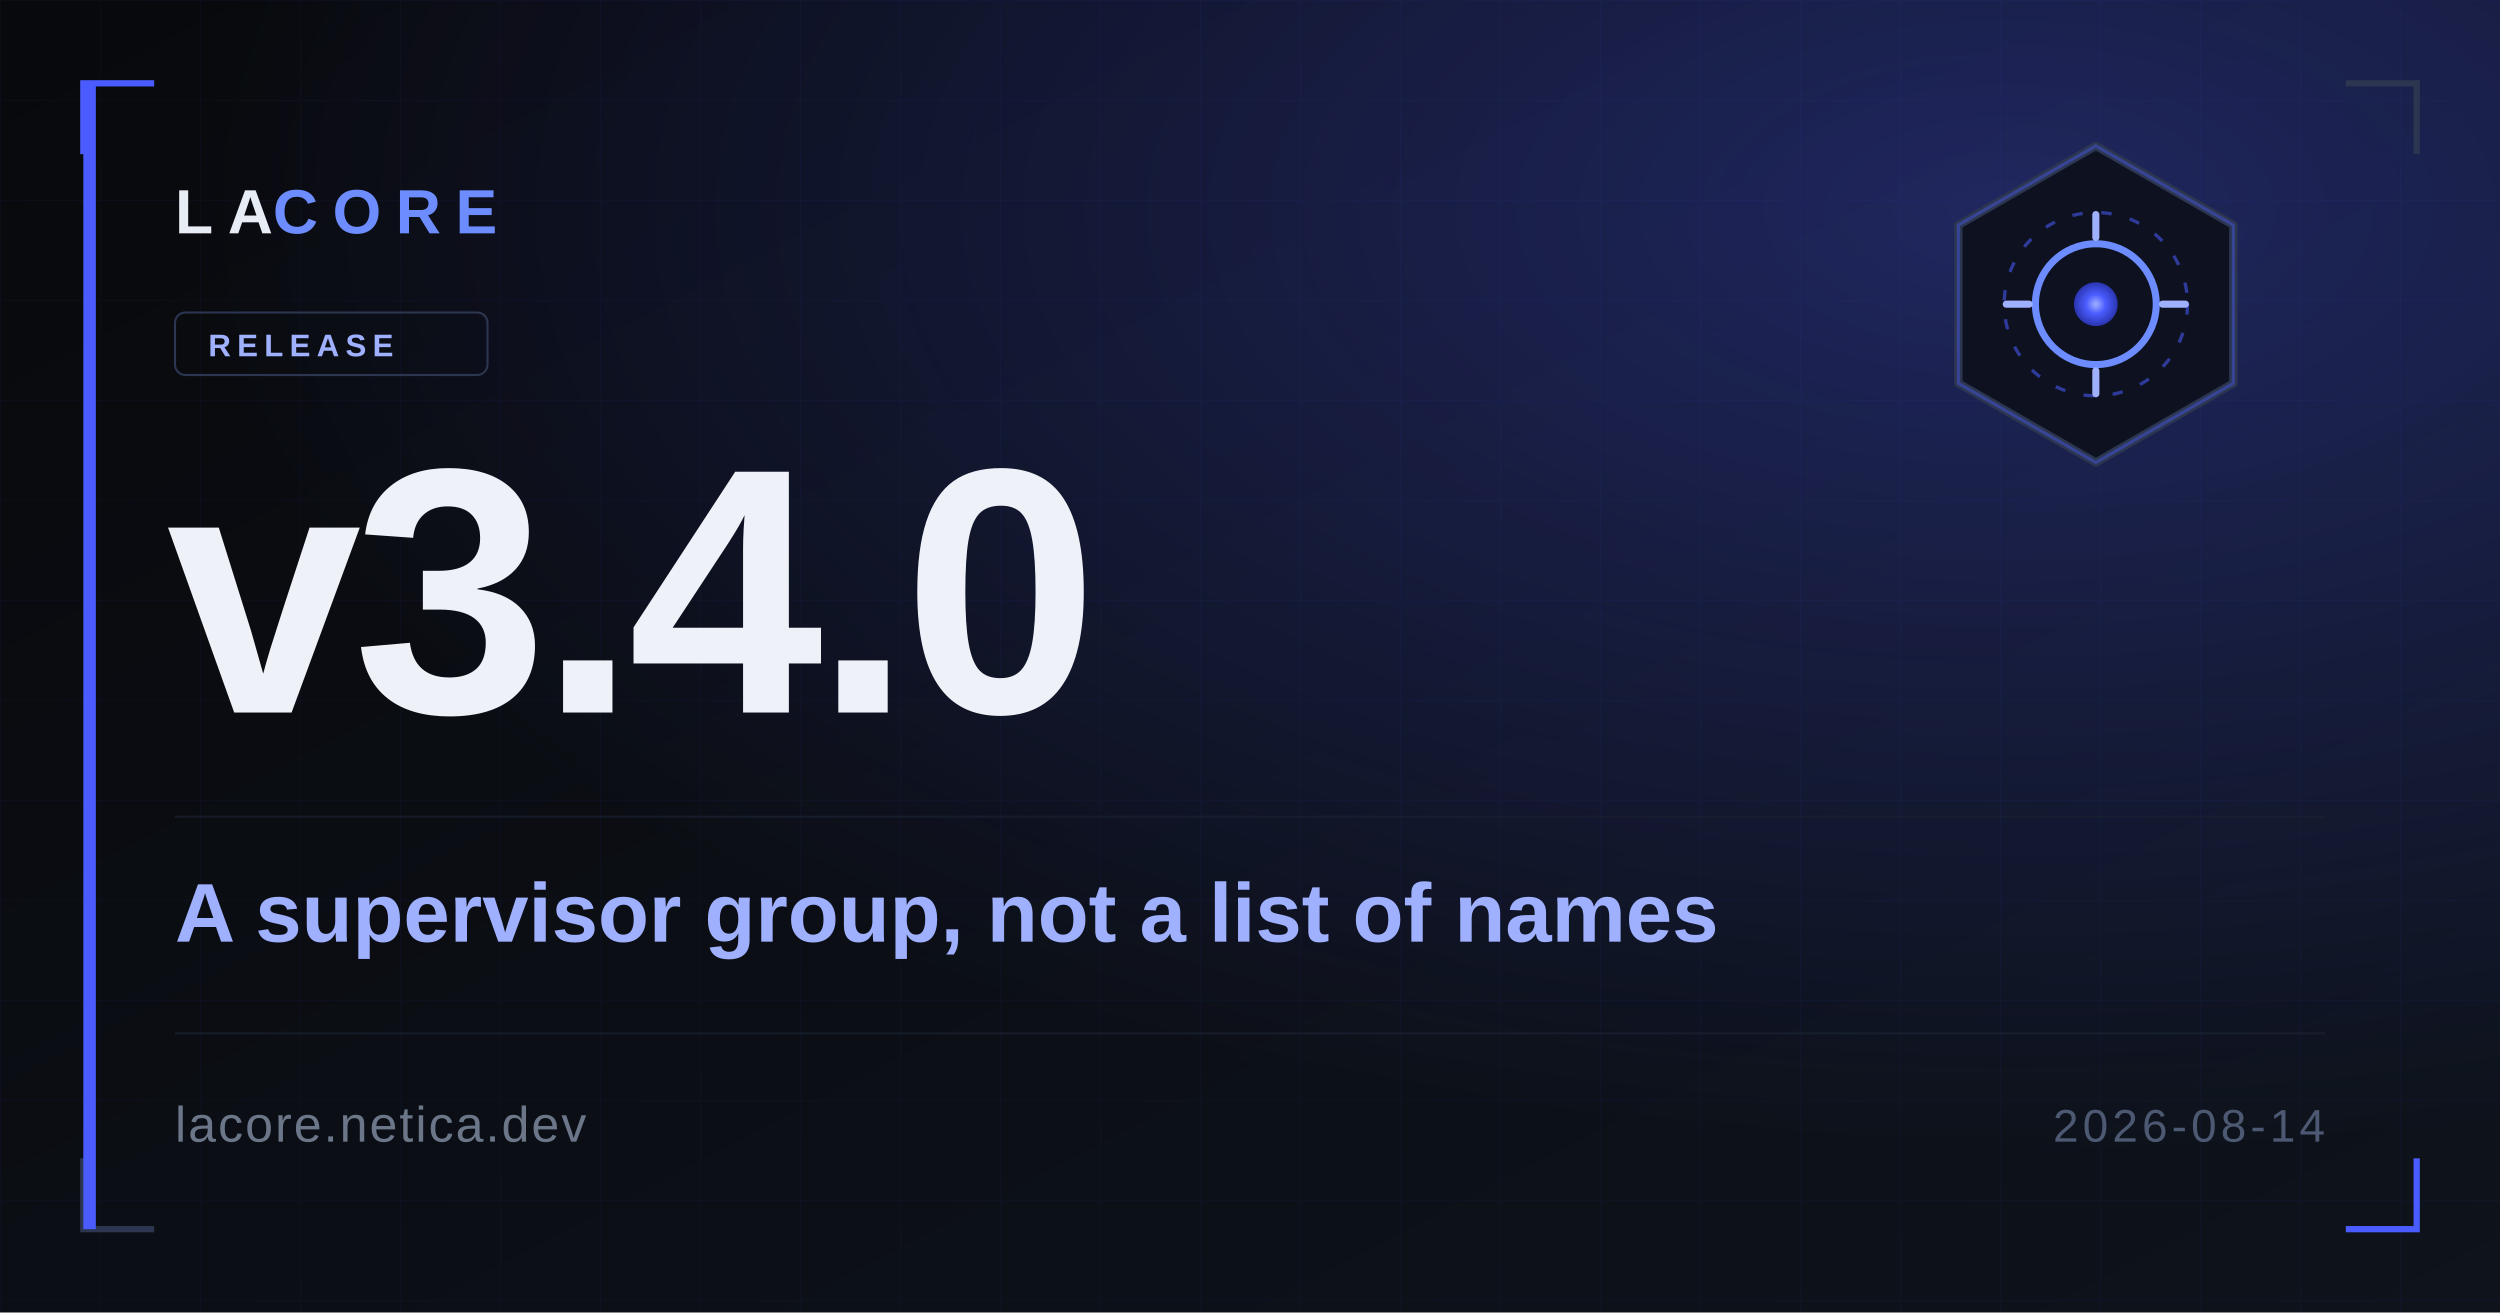
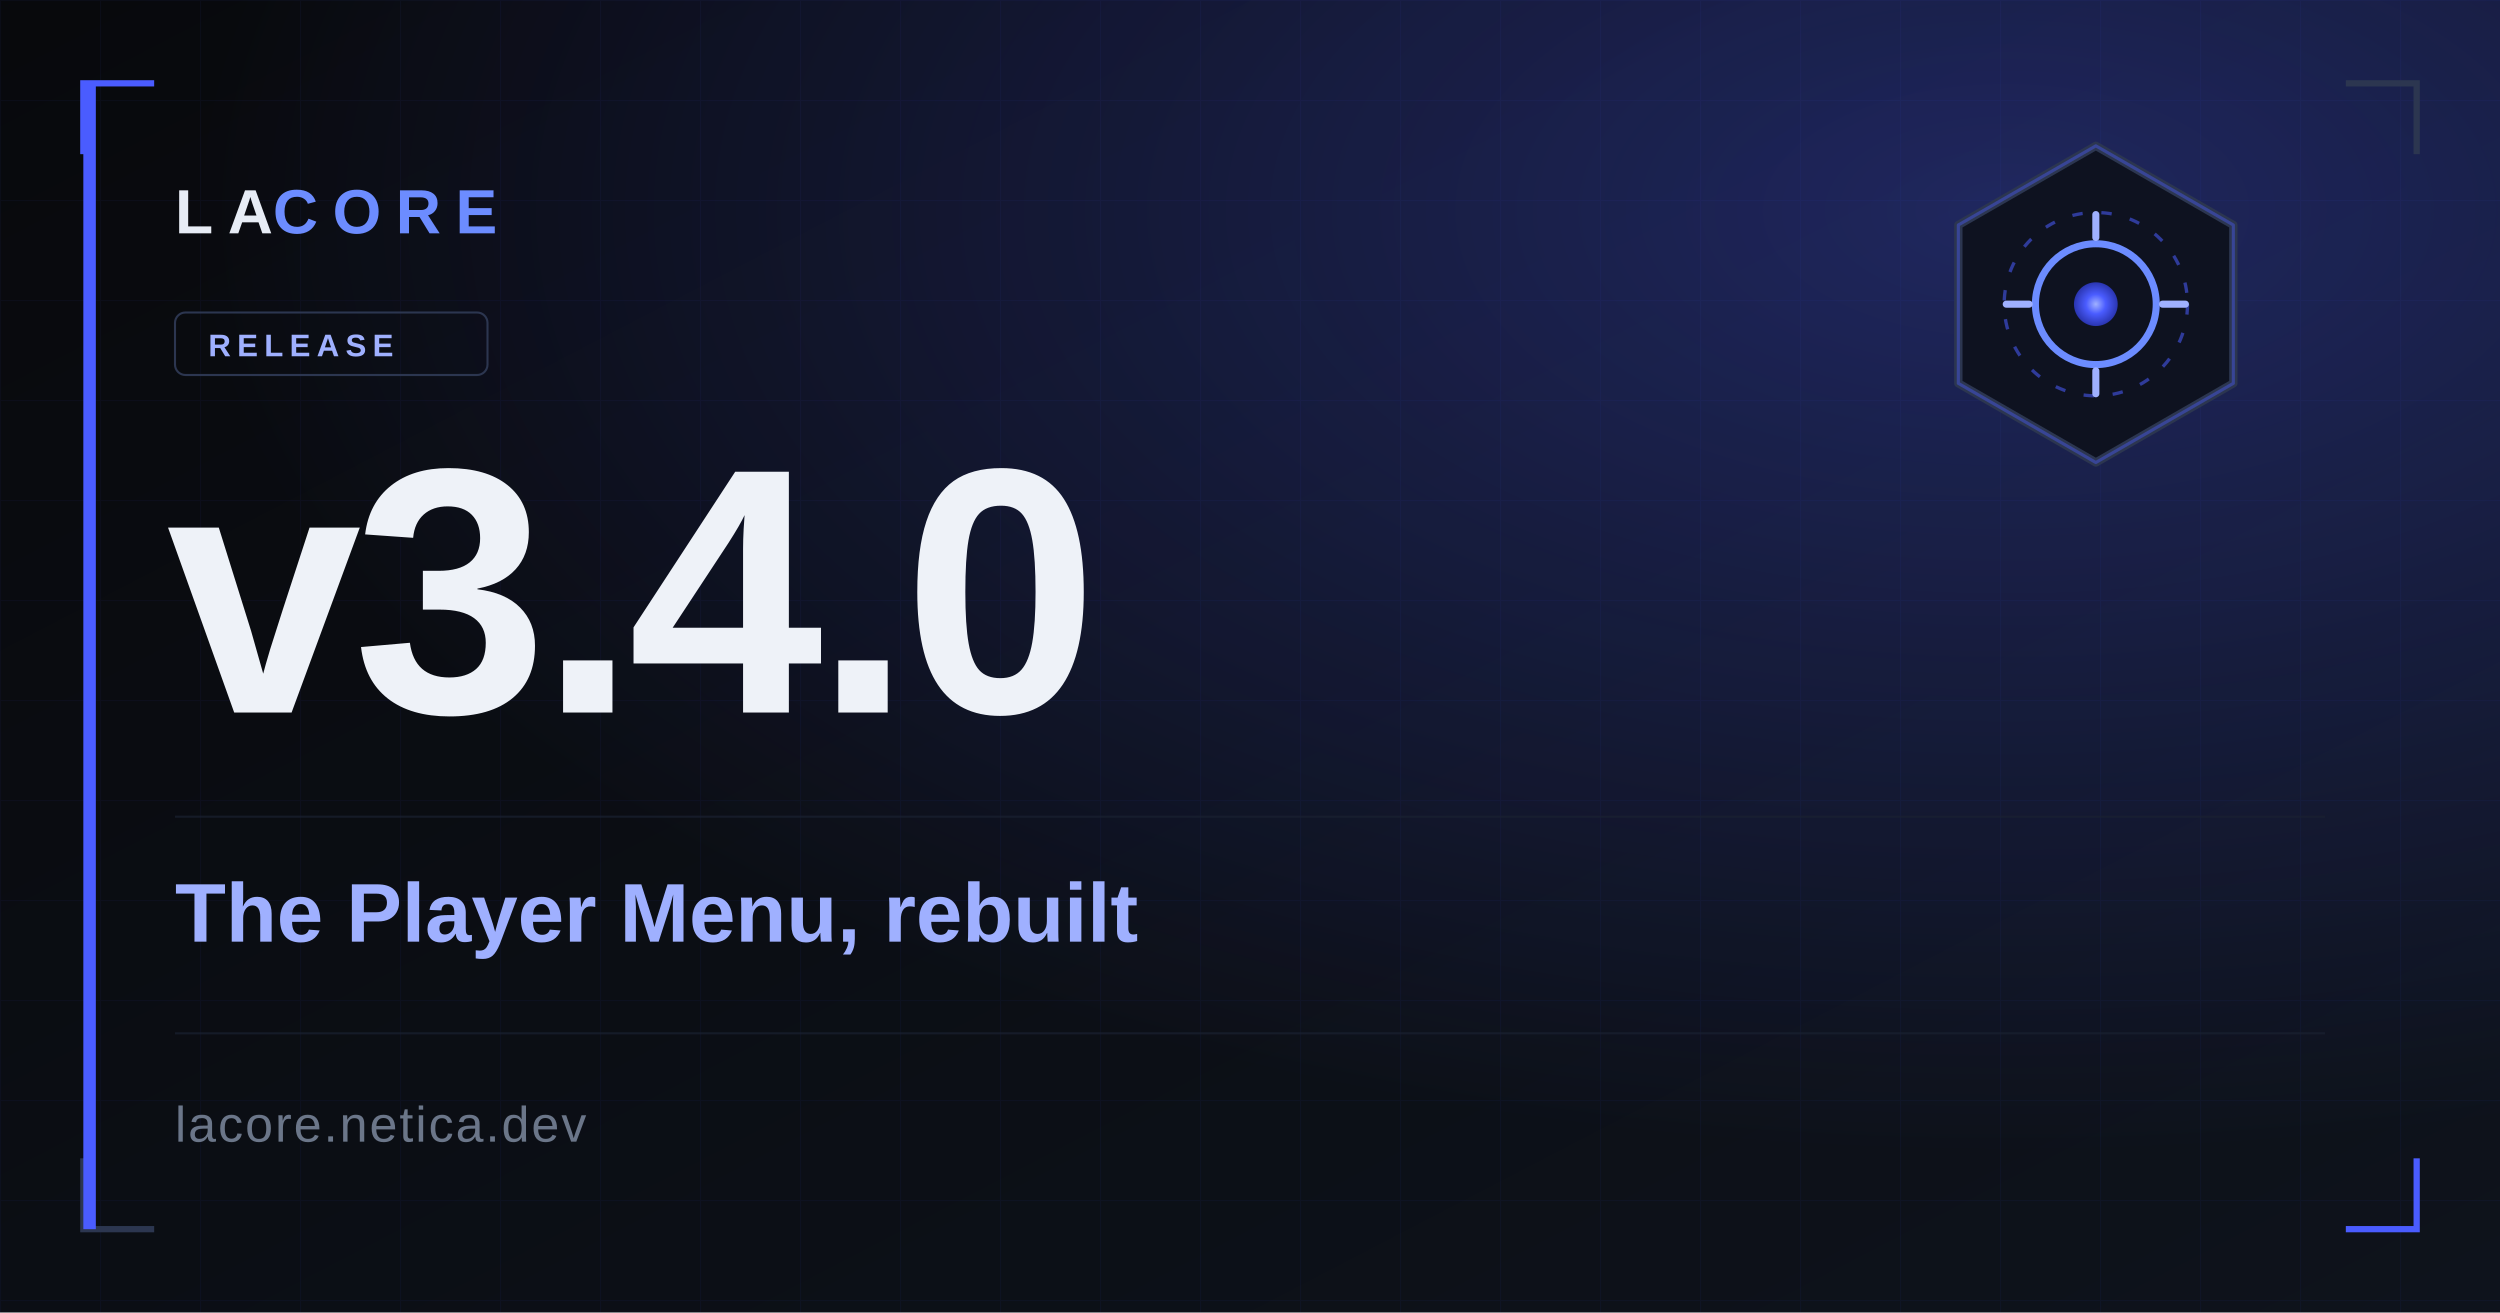
<svg xmlns="http://www.w3.org/2000/svg" viewBox="0 0 1200 630" font-family="'Chakra Petch', 'Segoe UI', system-ui, -apple-system, Arial, sans-serif">
  <defs>
    <linearGradient id="bg" x1="0" y1="0" x2="1" y2="1">
      <stop offset="0" stop-color="#08090c" />
      <stop offset="1" stop-color="#0e131c" />
    </linearGradient>
    <radialGradient id="glow" cx="0.8" cy="0.16" r="0.72">
      <stop offset="0" stop-color="#4a5cff" stop-opacity="0.32" />
      <stop offset="1" stop-color="#4a5cff" stop-opacity="0" />
    </radialGradient>
    <radialGradient id="core" cx="0.5" cy="0.5" r="0.5">
      <stop offset="0" stop-color="#9fb0ff" />
      <stop offset="0.45" stop-color="#4a5cff" />
      <stop offset="1" stop-color="#2a35b0" />
    </radialGradient>
    <pattern id="grid" width="48" height="48" patternUnits="userSpaceOnUse">
      <path d="M48 0H0V48" fill="none" stroke="#4a5cff" stroke-opacity="0.05" stroke-width="1" />
    </pattern>
  </defs>
  <rect width="1200" height="630" fill="url(#bg)" />
  <rect width="1200" height="630" fill="url(#grid)" />
  <rect width="1200" height="630" fill="url(#glow)" />
  <g stroke="#4a5cff" stroke-width="3" fill="none">
    <path d="M40 74 V40 H74" />
    <path d="M1160 556 V590 H1126" />
  </g>
  <g stroke="#2c3650" stroke-width="3" fill="none">
    <path d="M1160 74 V40 H1126" />
    <path d="M40 556 V590 H74" />
  </g>
  <rect x="40" y="40" width="6" height="550" fill="#4a5cff" />
  <g transform="translate(1006 150)">
    <g transform="translate(-90 -90)">
      <polygon points="90,10 156,48 156,124 90,162 24,124 24,48" fill="#0e1220" stroke="#2c3650" stroke-width="4" stroke-linejoin="round" />
      <polygon points="90,10 156,48 156,124 90,162 24,124 24,48" fill="none" stroke="#4a5cff" stroke-width="1.5" stroke-linejoin="round" opacity="0.4" />
      <circle cx="90" cy="86" r="44" fill="none" stroke="#4a5cff" stroke-width="1.6" stroke-dasharray="5 9" opacity="0.55" />
      <circle cx="90" cy="86" r="29" fill="none" stroke="#6c8cff" stroke-width="3.4" />
      <circle cx="90" cy="86" r="10.5" fill="url(#core)" />
      <g stroke="#9fb0ff" stroke-width="3.4" stroke-linecap="round">
        <line x1="90" y1="43" x2="90" y2="54" />
        <line x1="90" y1="118" x2="90" y2="129" />
        <line x1="47" y1="86" x2="58" y2="86" />
        <line x1="122" y1="86" x2="133" y2="86" />
      </g>
    </g>
  </g>
  <g stroke="#1a2131" stroke-width="1" opacity="0.7">
    <line x1="84" y1="392" x2="1116" y2="392" />
    <line x1="84" y1="496" x2="1116" y2="496" />
  </g>
  <text x="84" y="112" fill="#e7ecf5" font-size="30" font-weight="700" letter-spacing="7">LA<tspan fill="#6c8cff">CORE</tspan>
  </text>
  <g>
    <rect x="84" y="150" width="150" height="30" rx="5" fill="none" stroke="#2c3650" />
    <text x="100" y="171" fill="#9fb0ff" font-size="15" font-weight="700" letter-spacing="3">RELEASE</text>
  </g>
  <text x="80" y="342" fill="#eef2f8" font-size="168" font-weight="700" letter-spacing="-4">v3.4.0</text>
-   <text x="84" y="452" fill="#9fb0ff" font-size="40" font-weight="600">A supervisor group, not a list of names</text>
+   <text x="84" y="452" fill="#9fb0ff" font-size="40" font-weight="600">The Player Menu, rebuilt</text>
  <text x="84" y="548" fill="#6b7689" font-size="24" font-weight="500" letter-spacing="1">lacore.netica.dev</text>
-   <text x="1116" y="548" fill="#4d5872" font-size="22" font-weight="500" letter-spacing="2" text-anchor="end">2026-08-14</text>
+   <text x="1116" y="548" fill="#4d5872" font-size="22" font-weight="500" letter-spacing="2" text-anchor="end" />
</svg>
